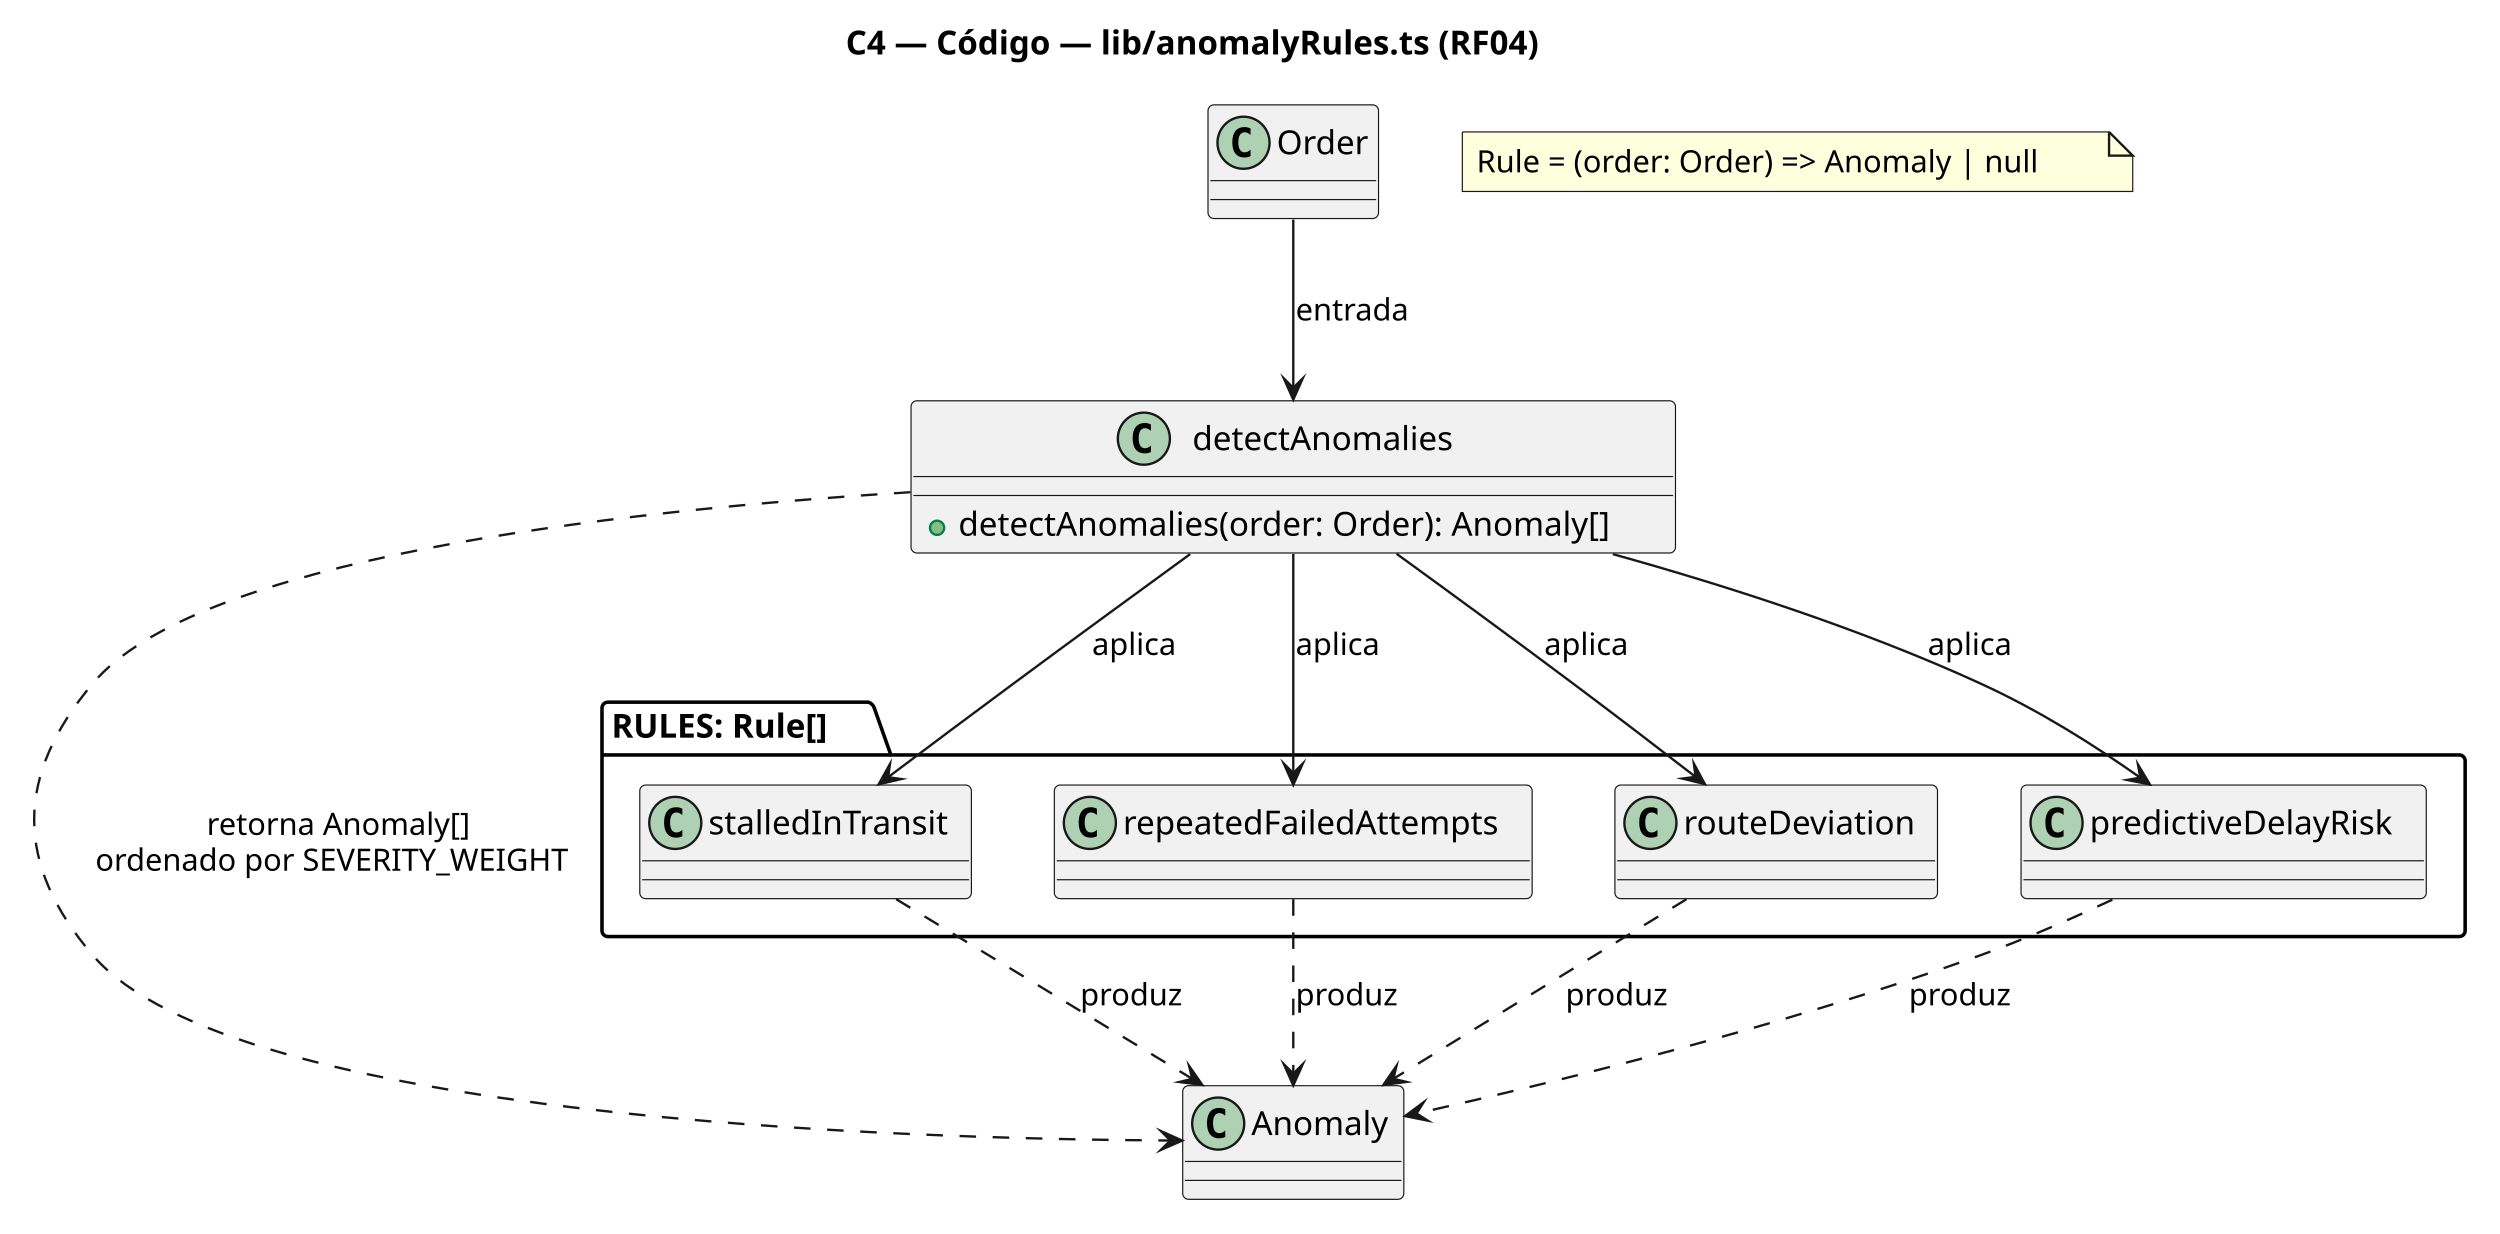
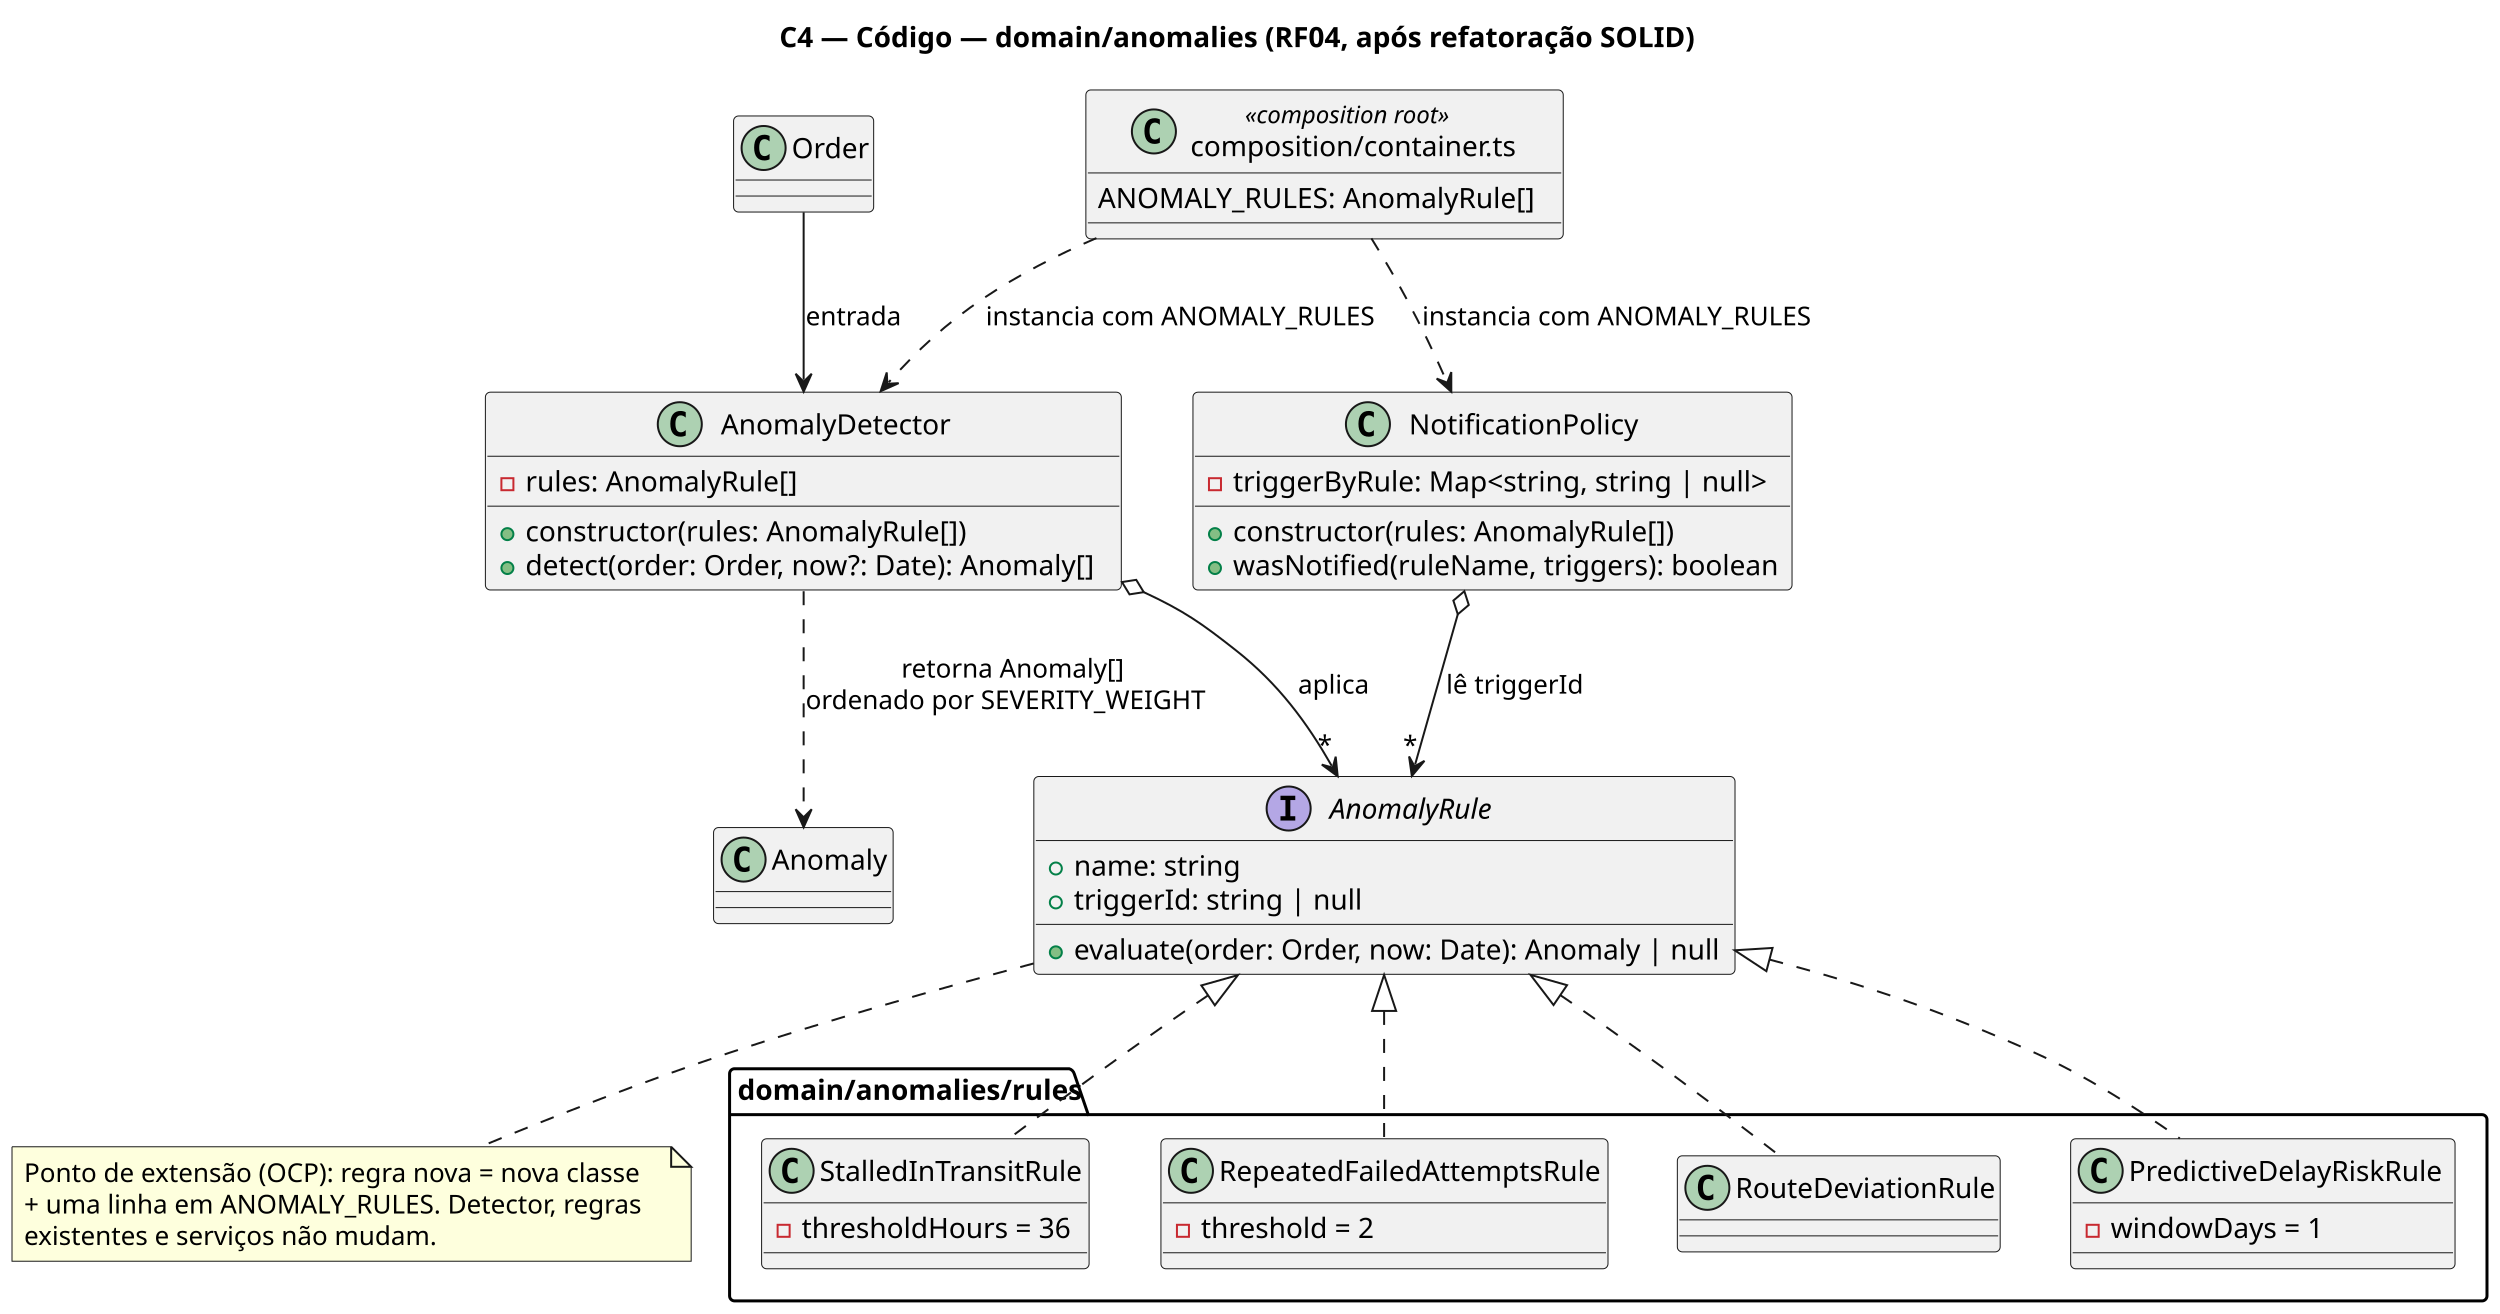
- <svg xmlns="http://www.w3.org/2000/svg" version="1.1" data-diagram-type="CLASS" style="width:1056px;height:521px;background:#FFFFFF;" width="1056px" height="521px" viewBox="0 0 1056 521" zoomAndPan="magnify" preserveAspectRatio="none" contentStyleType="text/css">
+ <svg xmlns="http://www.w3.org/2000/svg" contentStyleType="text/css" data-diagram-type="CLASS" height="656px" preserveAspectRatio="none" style="width:1249px;height:656px;background:#FFFFFF;" version="1.1" viewBox="0 0 1249 656" width="1249px" zoomAndPan="magnify">
  <defs />
-   <g font-family="sans-serif" lengthAdjust="spacing">
+   <g>
    <g class="title" data-source-line="1">
-       <text x="357.238" y="22.995" fill="#000" font-size="14" textLength="334.804" font-weight="700">C4 — Código — lib/anomalyRules.ts (RF04)</text>
+       <text fill="#000000" font-family="sans-serif" font-size="14" font-weight="bold" lengthAdjust="spacing" textLength="456.777" x="389.361" y="23.562">C4 — Código — domain/anomalies (RF04, após refatoração SOLID)</text>
    </g>
-     <g class="cluster" data-qualified-name="RULES. Rule.." id="ent0004" data-source-line="8">
-       <path d="M256.78,296.597 L366.806,296.597 A3.75,3.75 0 0 1 369.306,299.097 L376.306,318.894 L1038.78,318.894 A2.5,2.5 0 0 1 1041.28,321.394 L1041.28,393.097 A2.5,2.5 0 0 1 1038.78,395.597 L256.78,395.597 A2.5,2.5 0 0 1 254.28,393.097 L254.28,299.097 A2.5,2.5 0 0 1 256.78,296.597" style="stroke:#000;stroke-width:1.5;" fill="none" />
-       <line x1="254.28" y1="318.894" x2="376.306" y2="318.894" style="stroke:#000;stroke-width:1.5;" />
-       <text x="258.28" y="311.592" fill="#000" font-size="14" textLength="109.026" font-weight="700">RULES: Rule[]</text>
+     <g class="cluster" data-entity="domain.anomalies.rules" data-source-line="12" data-uid="ent0005" id="cluster_domain.anomalies.rules">
+       <path d="M367,533.939 L534.188,533.939 A3.75,3.75 0 0 1 536.688,536.439 L543.688,556.879 L1240,556.879 A2.5,2.5 0 0 1 1242.5,559.379 L1242.5,647.439 A2.5,2.5 0 0 1 1240,649.939 L367,649.939 A2.5,2.5 0 0 1 364.5,647.439 L364.5,536.439 A2.5,2.5 0 0 1 367,533.939" fill="none" style="stroke:#000000;stroke-width:1.5;" />
+       <line style="stroke:#000000;stroke-width:1.5;" x1="364.5" x2="543.688" y1="556.879" y2="556.879" />
+       <text fill="#000000" font-family="sans-serif" font-size="14" font-weight="bold" lengthAdjust="spacing" textLength="166.189" x="368.5" y="549.502">domain/anomalies/rules</text>
    </g>
-     <g class="entity" data-qualified-name="RULES. Rule...stalledInTransit" id="ent0005" data-source-line="9">
-       <rect x="270.24" y="331.597" width="140.076" height="48" fill="#F1F1F1" style="stroke:#181818;stroke-width:0.5;" rx="2.5" ry="2.5" />
-       <ellipse cx="285.24" cy="347.597" rx="11" ry="11" fill="#ADD1B2" style="stroke:#181818;stroke-width:1;" />
-       <path d="M288.209,353.238 Q287.631,353.534 286.99,353.675 Q286.349,353.831 285.646,353.831 Q283.146,353.831 281.818,352.191 Q280.506,350.534 280.506,347.409 Q280.506,344.284 281.818,342.628 Q283.146,340.972 285.646,340.972 Q286.349,340.972 286.99,341.128 Q287.646,341.284 288.209,341.581 L288.209,344.3 Q287.584,343.722 286.99,343.456 Q286.396,343.175 285.771,343.175 Q284.428,343.175 283.74,344.253 Q283.053,345.316 283.053,347.409 Q283.053,349.503 283.74,350.581 Q284.428,351.644 285.771,351.644 Q286.396,351.644 286.99,351.378 Q287.584,351.097 288.209,350.519 L288.209,353.238 Z " fill="#000" />
-       <text x="299.24" y="352.444" fill="#000" font-size="14" textLength="108.076">stalledInTransit</text>
-       <line x1="271.24" y1="363.597" x2="409.316" y2="363.597" style="stroke:#181818;stroke-width:0.5;" />
-       <line x1="271.24" y1="371.597" x2="409.316" y2="371.597" style="stroke:#181818;stroke-width:0.5;" />
+     <g class="entity" data-entity="StalledInTransitRule" data-source-line="13" data-uid="ent0006" id="entity_StalledInTransitRule">
+       <rect fill="#F1F1F1" height="64.939" rx="2.5" ry="2.5" style="stroke:#181818;stroke-width:0.5;" width="163.612" x="380.5" y="568.939" />
+       <ellipse cx="395.5" cy="584.939" fill="#ADD1B2" rx="11" ry="11" style="stroke:#181818;stroke-width:1;" />
+       <path d="M398.469,590.58 Q397.891,590.877 397.25,591.018 Q396.609,591.174 395.906,591.174 Q393.406,591.174 392.078,589.533 Q390.766,587.877 390.766,584.752 Q390.766,581.627 392.078,579.971 Q393.406,578.314 395.906,578.314 Q396.609,578.314 397.25,578.471 Q397.906,578.627 398.469,578.924 L398.469,581.643 Q397.844,581.064 397.25,580.799 Q396.656,580.518 396.031,580.518 Q394.688,580.518 394,581.596 Q393.312,582.658 393.312,584.752 Q393.312,586.846 394,587.924 Q394.688,588.986 396.031,588.986 Q396.656,588.986 397.25,588.721 Q397.844,588.439 398.469,587.861 L398.469,590.58 Z " fill="#000000" />
+       <text fill="#000000" font-family="sans-serif" font-size="14" lengthAdjust="spacing" textLength="131.612" x="409.5" y="590.032">StalledInTransitRule</text>
+       <line style="stroke:#181818;stroke-width:0.5;" x1="381.5" x2="543.112" y1="600.939" y2="600.939" />
+       <rect fill="none" height="6" style="stroke:#C82930;stroke-width:1;" width="6" x="388.5" y="611.909" />
+       <text fill="#000000" font-family="sans-serif" font-size="14" lengthAdjust="spacing" textLength="136.52" x="400.5" y="618.502">thresholdHours = 36</text>
+       <line style="stroke:#181818;stroke-width:0.5;" x1="381.5" x2="543.112" y1="625.879" y2="625.879" />
    </g>
-     <g class="entity" data-qualified-name="RULES. Rule...repeatedFailedAttempts" id="ent0006" data-source-line="10">
-       <rect x="445.36" y="331.597" width="201.825" height="48" fill="#F1F1F1" style="stroke:#181818;stroke-width:0.5;" rx="2.5" ry="2.5" />
-       <ellipse cx="460.36" cy="347.597" rx="11" ry="11" fill="#ADD1B2" style="stroke:#181818;stroke-width:1;" />
-       <path d="M463.329,353.238 Q462.751,353.534 462.11,353.675 Q461.469,353.831 460.766,353.831 Q458.266,353.831 456.938,352.191 Q455.626,350.534 455.626,347.409 Q455.626,344.284 456.938,342.628 Q458.266,340.972 460.766,340.972 Q461.469,340.972 462.11,341.128 Q462.766,341.284 463.329,341.581 L463.329,344.3 Q462.704,343.722 462.11,343.456 Q461.516,343.175 460.891,343.175 Q459.548,343.175 458.86,344.253 Q458.173,345.316 458.173,347.409 Q458.173,349.503 458.86,350.581 Q459.548,351.644 460.891,351.644 Q461.516,351.644 462.11,351.378 Q462.704,351.097 463.329,350.519 L463.329,353.238 Z " fill="#000" />
-       <text x="474.36" y="352.444" fill="#000" font-size="14" textLength="169.825">repeatedFailedAttempts</text>
-       <line x1="446.36" y1="363.597" x2="646.185" y2="363.597" style="stroke:#181818;stroke-width:0.5;" />
-       <line x1="446.36" y1="371.597" x2="646.185" y2="371.597" style="stroke:#181818;stroke-width:0.5;" />
+     <g class="entity" data-entity="RepeatedFailedAttemptsRule" data-source-line="16" data-uid="ent0007" id="entity_RepeatedFailedAttemptsRule">
+       <rect fill="#F1F1F1" height="64.939" rx="2.5" ry="2.5" style="stroke:#181818;stroke-width:0.5;" width="223.352" x="580" y="568.939" />
+       <ellipse cx="595" cy="584.939" fill="#ADD1B2" rx="11" ry="11" style="stroke:#181818;stroke-width:1;" />
+       <path d="M597.969,590.58 Q597.391,590.877 596.75,591.018 Q596.109,591.174 595.406,591.174 Q592.906,591.174 591.578,589.533 Q590.266,587.877 590.266,584.752 Q590.266,581.627 591.578,579.971 Q592.906,578.314 595.406,578.314 Q596.109,578.314 596.75,578.471 Q597.406,578.627 597.969,578.924 L597.969,581.643 Q597.344,581.064 596.75,580.799 Q596.156,580.518 595.531,580.518 Q594.188,580.518 593.5,581.596 Q592.812,582.658 592.812,584.752 Q592.812,586.846 593.5,587.924 Q594.188,588.986 595.531,588.986 Q596.156,588.986 596.75,588.721 Q597.344,588.439 597.969,587.861 L597.969,590.58 Z " fill="#000000" />
+       <text fill="#000000" font-family="sans-serif" font-size="14" lengthAdjust="spacing" textLength="191.352" x="609" y="590.032">RepeatedFailedAttemptsRule</text>
+       <line style="stroke:#181818;stroke-width:0.5;" x1="581" x2="802.352" y1="600.939" y2="600.939" />
+       <rect fill="none" height="6" style="stroke:#C82930;stroke-width:1;" width="6" x="588" y="611.909" />
+       <text fill="#000000" font-family="sans-serif" font-size="14" lengthAdjust="spacing" textLength="87.992" x="600" y="618.502">threshold = 2</text>
+       <line style="stroke:#181818;stroke-width:0.5;" x1="581" x2="802.352" y1="625.879" y2="625.879" />
    </g>
-     <g class="entity" data-qualified-name="RULES. Rule...routeDeviation" id="ent0007" data-source-line="11">
-       <rect x="682.14" y="331.597" width="136.262" height="48" fill="#F1F1F1" style="stroke:#181818;stroke-width:0.5;" rx="2.5" ry="2.5" />
-       <ellipse cx="697.14" cy="347.597" rx="11" ry="11" fill="#ADD1B2" style="stroke:#181818;stroke-width:1;" />
-       <path d="M700.109,353.238 Q699.531,353.534 698.89,353.675 Q698.249,353.831 697.546,353.831 Q695.046,353.831 693.718,352.191 Q692.406,350.534 692.406,347.409 Q692.406,344.284 693.718,342.628 Q695.046,340.972 697.546,340.972 Q698.249,340.972 698.89,341.128 Q699.546,341.284 700.109,341.581 L700.109,344.3 Q699.484,343.722 698.89,343.456 Q698.296,343.175 697.671,343.175 Q696.328,343.175 695.64,344.253 Q694.953,345.316 694.953,347.409 Q694.953,349.503 695.64,350.581 Q696.328,351.644 697.671,351.644 Q698.296,351.644 698.89,351.378 Q699.484,351.097 700.109,350.519 L700.109,353.238 Z " fill="#000" />
-       <text x="711.14" y="352.444" fill="#000" font-size="14" textLength="104.262">routeDeviation</text>
-       <line x1="683.14" y1="363.597" x2="817.402" y2="363.597" style="stroke:#181818;stroke-width:0.5;" />
-       <line x1="683.14" y1="371.597" x2="817.402" y2="371.597" style="stroke:#181818;stroke-width:0.5;" />
+     <g class="entity" data-entity="RouteDeviationRule" data-source-line="19" data-uid="ent0008" id="entity_RouteDeviationRule">
+       <rect fill="#F1F1F1" height="48" rx="2.5" ry="2.5" style="stroke:#181818;stroke-width:0.5;" width="161.288" x="838" y="577.439" />
+       <ellipse cx="853" cy="593.439" fill="#ADD1B2" rx="11" ry="11" style="stroke:#181818;stroke-width:1;" />
+       <path d="M855.969,599.08 Q855.391,599.377 854.75,599.518 Q854.109,599.674 853.406,599.674 Q850.906,599.674 849.578,598.033 Q848.266,596.377 848.266,593.252 Q848.266,590.127 849.578,588.471 Q850.906,586.814 853.406,586.814 Q854.109,586.814 854.75,586.971 Q855.406,587.127 855.969,587.424 L855.969,590.143 Q855.344,589.564 854.75,589.299 Q854.156,589.018 853.531,589.018 Q852.188,589.018 851.5,590.096 Q850.812,591.158 850.812,593.252 Q850.812,595.346 851.5,596.424 Q852.188,597.486 853.531,597.486 Q854.156,597.486 854.75,597.221 Q855.344,596.939 855.969,596.361 L855.969,599.08 Z " fill="#000000" />
+       <text fill="#000000" font-family="sans-serif" font-size="14" lengthAdjust="spacing" textLength="129.288" x="867" y="598.532">RouteDeviationRule</text>
+       <line style="stroke:#181818;stroke-width:0.5;" x1="839" x2="998.288" y1="609.439" y2="609.439" />
+       <line style="stroke:#181818;stroke-width:0.5;" x1="839" x2="998.288" y1="617.439" y2="617.439" />
    </g>
-     <g class="entity" data-qualified-name="RULES. Rule...predictiveDelayRisk" id="ent0008" data-source-line="12">
-       <rect x="853.69" y="331.597" width="171.173" height="48" fill="#F1F1F1" style="stroke:#181818;stroke-width:0.5;" rx="2.5" ry="2.5" />
-       <ellipse cx="868.69" cy="347.597" rx="11" ry="11" fill="#ADD1B2" style="stroke:#181818;stroke-width:1;" />
-       <path d="M871.659,353.238 Q871.081,353.534 870.44,353.675 Q869.799,353.831 869.096,353.831 Q866.596,353.831 865.268,352.191 Q863.956,350.534 863.956,347.409 Q863.956,344.284 865.268,342.628 Q866.596,340.972 869.096,340.972 Q869.799,340.972 870.44,341.128 Q871.096,341.284 871.659,341.581 L871.659,344.3 Q871.034,343.722 870.44,343.456 Q869.846,343.175 869.221,343.175 Q867.877,343.175 867.19,344.253 Q866.502,345.316 866.502,347.409 Q866.502,349.503 867.19,350.581 Q867.877,351.644 869.221,351.644 Q869.846,351.644 870.44,351.378 Q871.034,351.097 871.659,350.519 L871.659,353.238 Z " fill="#000" />
-       <text x="882.69" y="352.444" fill="#000" font-size="14" textLength="139.173">predictiveDelayRisk</text>
-       <line x1="854.69" y1="363.597" x2="1023.863" y2="363.597" style="stroke:#181818;stroke-width:0.5;" />
-       <line x1="854.69" y1="371.597" x2="1023.863" y2="371.597" style="stroke:#181818;stroke-width:0.5;" />
+     <g class="entity" data-entity="PredictiveDelayRiskRule" data-source-line="20" data-uid="ent0009" id="entity_PredictiveDelayRiskRule">
+       <rect fill="#F1F1F1" height="64.939" rx="2.5" ry="2.5" style="stroke:#181818;stroke-width:0.5;" width="192.036" x="1034.5" y="568.939" />
+       <ellipse cx="1049.5" cy="584.939" fill="#ADD1B2" rx="11" ry="11" style="stroke:#181818;stroke-width:1;" />
+       <path d="M1052.469,590.58 Q1051.891,590.877 1051.25,591.018 Q1050.609,591.174 1049.906,591.174 Q1047.406,591.174 1046.078,589.533 Q1044.766,587.877 1044.766,584.752 Q1044.766,581.627 1046.078,579.971 Q1047.406,578.314 1049.906,578.314 Q1050.609,578.314 1051.25,578.471 Q1051.906,578.627 1052.469,578.924 L1052.469,581.643 Q1051.844,581.064 1051.25,580.799 Q1050.656,580.518 1050.031,580.518 Q1048.688,580.518 1048,581.596 Q1047.312,582.658 1047.312,584.752 Q1047.312,586.846 1048,587.924 Q1048.688,588.986 1050.031,588.986 Q1050.656,588.986 1051.25,588.721 Q1051.844,588.439 1052.469,587.861 L1052.469,590.58 Z " fill="#000000" />
+       <text fill="#000000" font-family="sans-serif" font-size="14" lengthAdjust="spacing" textLength="160.036" x="1063.5" y="590.032">PredictiveDelayRiskRule</text>
+       <line style="stroke:#181818;stroke-width:0.5;" x1="1035.5" x2="1225.536" y1="600.939" y2="600.939" />
+       <rect fill="none" height="6" style="stroke:#C82930;stroke-width:1;" width="6" x="1042.5" y="611.909" />
+       <text fill="#000000" font-family="sans-serif" font-size="14" lengthAdjust="spacing" textLength="107.598" x="1054.5" y="618.502">windowDays = 1</text>
+       <line style="stroke:#181818;stroke-width:0.5;" x1="1035.5" x2="1225.536" y1="625.879" y2="625.879" />
    </g>
-     <g class="entity" data-qualified-name="Order" id="ent0001" data-source-line="3">
-       <rect x="510.26" y="44.297" width="72.031" height="48" fill="#F1F1F1" style="stroke:#181818;stroke-width:0.5;" rx="2.5" ry="2.5" />
-       <ellipse cx="525.26" cy="60.297" rx="11" ry="11" fill="#ADD1B2" style="stroke:#181818;stroke-width:1;" />
-       <path d="M528.229,65.938 Q527.651,66.234 527.01,66.375 Q526.369,66.531 525.666,66.531 Q523.166,66.531 521.838,64.891 Q520.526,63.234 520.526,60.109 Q520.526,56.984 521.838,55.328 Q523.166,53.672 525.666,53.672 Q526.369,53.672 527.01,53.828 Q527.666,53.984 528.229,54.281 L528.229,57 Q527.604,56.422 527.01,56.156 Q526.416,55.875 525.791,55.875 Q524.448,55.875 523.76,56.953 Q523.073,58.016 523.073,60.109 Q523.073,62.203 523.76,63.281 Q524.448,64.344 525.791,64.344 Q526.416,64.344 527.01,64.078 Q527.604,63.797 528.229,63.219 L528.229,65.938 Z " fill="#000" />
-       <text x="539.26" y="65.144" fill="#000" font-size="14" textLength="40.031">Order</text>
-       <line x1="511.26" y1="76.297" x2="581.291" y2="76.297" style="stroke:#181818;stroke-width:0.5;" />
-       <line x1="511.26" y1="84.297" x2="581.291" y2="84.297" style="stroke:#181818;stroke-width:0.5;" />
+     <g class="entity" data-entity="Order" data-source-line="3" data-uid="ent0002" id="entity_Order">
+       <rect fill="#F1F1F1" height="48" rx="2.5" ry="2.5" style="stroke:#181818;stroke-width:0.5;" width="69.981" x="366.5" y="57.94" />
+       <ellipse cx="381.5" cy="73.939" fill="#ADD1B2" rx="11" ry="11" style="stroke:#181818;stroke-width:1;" />
+       <path d="M384.469,79.58 Q383.891,79.877 383.25,80.018 Q382.609,80.174 381.906,80.174 Q379.406,80.174 378.078,78.533 Q376.766,76.877 376.766,73.752 Q376.766,70.627 378.078,68.971 Q379.406,67.314 381.906,67.314 Q382.609,67.314 383.25,67.471 Q383.906,67.627 384.469,67.924 L384.469,70.643 Q383.844,70.064 383.25,69.799 Q382.656,69.518 382.031,69.518 Q380.688,69.518 380,70.596 Q379.312,71.658 379.312,73.752 Q379.312,75.846 380,76.924 Q380.688,77.986 382.031,77.986 Q382.656,77.986 383.25,77.721 Q383.844,77.439 384.469,76.861 L384.469,79.58 Z " fill="#000000" />
+       <text fill="#000000" font-family="sans-serif" font-size="14" lengthAdjust="spacing" textLength="37.98" x="395.5" y="79.032">Order</text>
+       <line style="stroke:#181818;stroke-width:0.5;" x1="367.5" x2="435.481" y1="89.939" y2="89.939" />
+       <line style="stroke:#181818;stroke-width:0.5;" x1="367.5" x2="435.481" y1="97.939" y2="97.939" />
    </g>
-     <g class="entity" data-qualified-name="Anomaly" id="ent0002" data-source-line="4">
-       <rect x="499.57" y="458.597" width="93.407" height="48" fill="#F1F1F1" style="stroke:#181818;stroke-width:0.5;" rx="2.5" ry="2.5" />
-       <ellipse cx="514.57" cy="474.597" rx="11" ry="11" fill="#ADD1B2" style="stroke:#181818;stroke-width:1;" />
-       <path d="M517.539,480.238 Q516.961,480.534 516.32,480.675 Q515.679,480.831 514.976,480.831 Q512.476,480.831 511.148,479.191 Q509.836,477.534 509.836,474.409 Q509.836,471.284 511.148,469.628 Q512.476,467.972 514.976,467.972 Q515.679,467.972 516.32,468.128 Q516.976,468.284 517.539,468.581 L517.539,471.3 Q516.914,470.722 516.32,470.456 Q515.726,470.175 515.101,470.175 Q513.757,470.175 513.07,471.253 Q512.382,472.316 512.382,474.409 Q512.382,476.503 513.07,477.581 Q513.757,478.644 515.101,478.644 Q515.726,478.644 516.32,478.378 Q516.914,478.097 517.539,477.519 L517.539,480.238 Z " fill="#000" />
-       <text x="528.57" y="479.444" fill="#000" font-size="14" textLength="61.407">Anomaly</text>
-       <line x1="500.57" y1="490.597" x2="591.977" y2="490.597" style="stroke:#181818;stroke-width:0.5;" />
-       <line x1="500.57" y1="498.597" x2="591.977" y2="498.597" style="stroke:#181818;stroke-width:0.5;" />
+     <g class="entity" data-entity="Anomaly" data-source-line="4" data-uid="ent0003" id="entity_Anomaly">
+       <rect fill="#F1F1F1" height="48" rx="2.5" ry="2.5" style="stroke:#181818;stroke-width:0.5;" width="89.709" x="356.5" y="413.44" />
+       <ellipse cx="371.5" cy="429.44" fill="#ADD1B2" rx="11" ry="11" style="stroke:#181818;stroke-width:1;" />
+       <path d="M374.469,435.08 Q373.891,435.377 373.25,435.518 Q372.609,435.674 371.906,435.674 Q369.406,435.674 368.078,434.033 Q366.766,432.377 366.766,429.252 Q366.766,426.127 368.078,424.471 Q369.406,422.815 371.906,422.815 Q372.609,422.815 373.25,422.971 Q373.906,423.127 374.469,423.424 L374.469,426.143 Q373.844,425.565 373.25,425.299 Q372.656,425.018 372.031,425.018 Q370.688,425.018 370,426.096 Q369.312,427.158 369.312,429.252 Q369.312,431.346 370,432.424 Q370.688,433.486 372.031,433.486 Q372.656,433.486 373.25,433.221 Q373.844,432.94 374.469,432.361 L374.469,435.08 Z " fill="#000000" />
+       <text fill="#000000" font-family="sans-serif" font-size="14" lengthAdjust="spacing" textLength="57.709" x="385.5" y="434.532">Anomaly</text>
+       <line style="stroke:#181818;stroke-width:0.5;" x1="357.5" x2="445.209" y1="445.44" y2="445.44" />
+       <line style="stroke:#181818;stroke-width:0.5;" x1="357.5" x2="445.209" y1="453.44" y2="453.44" />
    </g>
-     <g class="entity" data-qualified-name="RuleType" id="ent0003" data-source-line="6">
-       <path d="M617.69,55.737 L617.69,80.87 L900.867,80.87 L900.867,65.737 L890.867,55.737 L617.69,55.737" style="stroke:#181818;stroke-width:0.5;" fill="#FEFFDD" />
-       <path d="M890.867,55.737 L890.867,65.737 L900.867,65.737 L890.867,55.737" style="stroke:#181818;stroke-width:1;" fill="#FEFFDD" />
-       <text x="623.69" y="72.804" fill="#000" font-size="13" textLength="262.177">Rule = (order: Order) =&gt; Anomaly | null</text>
+     <g class="entity" data-entity="AnomalyRule" data-source-line="6" data-uid="ent0004" id="entity_AnomalyRule">
+       <rect fill="#F1F1F1" height="98.818" rx="2.5" ry="2.5" style="stroke:#181818;stroke-width:0.5;" width="350.31" x="516.5" y="387.94" />
+       <ellipse cx="643.806" cy="403.94" fill="#B4A7E5" rx="11" ry="11" style="stroke:#181818;stroke-width:1;" />
+       <path d="M639.727,399.705 L639.727,397.549 L647.118,397.549 L647.118,399.705 L644.649,399.705 L644.649,407.783 L647.118,407.783 L647.118,409.94 L639.727,409.94 L639.727,407.783 L642.196,407.783 L642.196,399.705 L639.727,399.705 Z " fill="#000000" />
+       <text fill="#000000" font-family="sans-serif" font-size="14" font-style="italic" lengthAdjust="spacing" textLength="87.199" x="664.306" y="409.032">AnomalyRule</text>
+       <line style="stroke:#181818;stroke-width:0.5;" x1="517.5" x2="865.811" y1="419.94" y2="419.94" />
+       <ellipse cx="527.5" cy="433.909" fill="none" rx="3" ry="3" style="stroke:#038048;stroke-width:1;" />
+       <text fill="#000000" font-family="sans-serif" font-size="14" lengthAdjust="spacing" textLength="82.018" x="536.5" y="437.502">name: string</text>
+       <ellipse cx="527.5" cy="450.849" fill="none" rx="3" ry="3" style="stroke:#038048;stroke-width:1;" />
+       <text fill="#000000" font-family="sans-serif" font-size="14" lengthAdjust="spacing" textLength="137.498" x="536.5" y="454.441">triggerId: string | null</text>
+       <line style="stroke:#181818;stroke-width:0.5;" x1="517.5" x2="865.811" y1="461.818" y2="461.818" />
+       <ellipse cx="527.5" cy="475.788" fill="#84BE84" rx="3" ry="3" style="stroke:#038048;stroke-width:1;" />
+       <text fill="#000000" font-family="sans-serif" font-size="14" lengthAdjust="spacing" textLength="324.31" x="536.5" y="479.381">evaluate(order: Order, now: Date): Anomaly | null</text>
    </g>
-     <g class="entity" data-qualified-name="detectAnomalies" id="ent0009" data-source-line="15">
-       <rect x="384.82" y="169.297" width="322.905" height="64.297" fill="#F1F1F1" style="stroke:#181818;stroke-width:0.5;" rx="2.5" ry="2.5" />
-       <ellipse cx="483.169" cy="185.297" rx="11" ry="11" fill="#ADD1B2" style="stroke:#181818;stroke-width:1;" />
-       <path d="M486.137,190.938 Q485.559,191.234 484.919,191.375 Q484.278,191.531 483.575,191.531 Q481.075,191.531 479.747,189.891 Q478.434,188.234 478.434,185.109 Q478.434,181.984 479.747,180.328 Q481.075,178.672 483.575,178.672 Q484.278,178.672 484.919,178.828 Q485.575,178.984 486.137,179.281 L486.137,182 Q485.512,181.422 484.919,181.156 Q484.325,180.875 483.7,180.875 Q482.356,180.875 481.669,181.953 Q480.981,183.016 480.981,185.109 Q480.981,187.203 481.669,188.281 Q482.356,189.344 483.7,189.344 Q484.325,189.344 484.919,189.078 Q485.512,188.797 486.137,188.219 L486.137,190.938 Z " fill="#000" />
-       <text x="503.669" y="190.144" fill="#000" font-size="14" textLength="117.708">detectAnomalies</text>
-       <line x1="385.82" y1="201.297" x2="706.725" y2="201.297" style="stroke:#181818;stroke-width:0.5;" />
-       <line x1="385.82" y1="209.297" x2="706.725" y2="209.297" style="stroke:#181818;stroke-width:0.5;" />
-       <g data-visibility-modifier="PUBLIC_METHOD">
-         <ellipse cx="395.82" cy="222.945" rx="3" ry="3" fill="#84BE84" style="stroke:#038048;stroke-width:1;" />
-       </g>
-       <text x="404.82" y="226.292" fill="#000" font-size="14" textLength="296.905">detectAnomalies(order: Order): Anomaly[]</text>
+     <g class="entity" data-entity="AnomalyDetector" data-source-line="25" data-uid="ent0010" id="entity_AnomalyDetector">
+       <rect fill="#F1F1F1" height="98.818" rx="2.5" ry="2.5" style="stroke:#181818;stroke-width:0.5;" width="317.71" x="242.5" y="195.94" />
+       <ellipse cx="339.625" cy="211.94" fill="#ADD1B2" rx="11" ry="11" style="stroke:#181818;stroke-width:1;" />
+       <path d="M342.594,217.58 Q342.016,217.877 341.375,218.018 Q340.734,218.174 340.031,218.174 Q337.531,218.174 336.203,216.533 Q334.891,214.877 334.891,211.752 Q334.891,208.627 336.203,206.971 Q337.531,205.315 340.031,205.315 Q340.734,205.315 341.375,205.471 Q342.031,205.627 342.594,205.924 L342.594,208.643 Q341.969,208.065 341.375,207.799 Q340.781,207.518 340.156,207.518 Q338.812,207.518 338.125,208.596 Q337.438,209.658 337.438,211.752 Q337.438,213.846 338.125,214.924 Q338.812,215.986 340.156,215.986 Q340.781,215.986 341.375,215.721 Q341.969,215.44 342.594,214.861 L342.594,217.58 Z " fill="#000000" />
+       <text fill="#000000" font-family="sans-serif" font-size="14" lengthAdjust="spacing" textLength="114.96" x="360.125" y="217.032">AnomalyDetector</text>
+       <line style="stroke:#181818;stroke-width:0.5;" x1="243.5" x2="559.21" y1="227.94" y2="227.94" />
+       <rect fill="none" height="6" style="stroke:#C82930;stroke-width:1;" width="6" x="250.5" y="238.909" />
+       <text fill="#000000" font-family="sans-serif" font-size="14" lengthAdjust="spacing" textLength="137.225" x="262.5" y="245.502">rules: AnomalyRule[]</text>
+       <line style="stroke:#181818;stroke-width:0.5;" x1="243.5" x2="559.21" y1="252.879" y2="252.879" />
+       <ellipse cx="253.5" cy="266.849" fill="#84BE84" rx="3" ry="3" style="stroke:#038048;stroke-width:1;" />
+       <text fill="#000000" font-family="sans-serif" font-size="14" lengthAdjust="spacing" textLength="223.863" x="262.5" y="270.441">constructor(rules: AnomalyRule[])</text>
+       <ellipse cx="253.5" cy="283.788" fill="#84BE84" rx="3" ry="3" style="stroke:#038048;stroke-width:1;" />
+       <text fill="#000000" font-family="sans-serif" font-size="14" lengthAdjust="spacing" textLength="291.71" x="262.5" y="287.381">detect(order: Order, now?: Date): Anomaly[]</text>
    </g>
-     <g class="link" data-entity-1="ent0001" data-entity-2="ent0009" id="lnk10" data-source-line="19" data-link-type="dependency">
-       <path d="M546.28,92.747 C546.28,113.967 546.28,140.387 546.28,163.827" style="stroke:#181818;stroke-width:1;" fill="none" id="Order-to-detectAnomalies" codeLine="19" />
-       <polygon points="546.28,168.827,550.28,159.827,546.28,163.827,542.28,159.827,546.28,168.827" fill="#181818" style="stroke:#181818;stroke-width:1;stroke-linejoin:miter;stroke-miterlimit:10;" />
-       <text x="547.28" y="135.364" fill="#000" font-size="13" textLength="50.864">entrada</text>
+     <g class="entity" data-entity="NotificationPolicy" data-source-line="31" data-uid="ent0011" id="entity_NotificationPolicy">
+       <rect fill="#F1F1F1" height="98.818" rx="2.5" ry="2.5" style="stroke:#181818;stroke-width:0.5;" width="299.301" x="596" y="195.94" />
+       <ellipse cx="683.418" cy="211.94" fill="#ADD1B2" rx="11" ry="11" style="stroke:#181818;stroke-width:1;" />
+       <path d="M686.387,217.58 Q685.809,217.877 685.168,218.018 Q684.527,218.174 683.824,218.174 Q681.324,218.174 679.996,216.533 Q678.684,214.877 678.684,211.752 Q678.684,208.627 679.996,206.971 Q681.324,205.315 683.824,205.315 Q684.527,205.315 685.168,205.471 Q685.824,205.627 686.387,205.924 L686.387,208.643 Q685.762,208.065 685.168,207.799 Q684.574,207.518 683.949,207.518 Q682.606,207.518 681.918,208.596 Q681.231,209.658 681.231,211.752 Q681.231,213.846 681.918,214.924 Q682.606,215.986 683.949,215.986 Q684.574,215.986 685.168,215.721 Q685.762,215.44 686.387,214.861 L686.387,217.58 Z " fill="#000000" />
+       <text fill="#000000" font-family="sans-serif" font-size="14" lengthAdjust="spacing" textLength="115.965" x="703.918" y="217.032">NotificationPolicy</text>
+       <line style="stroke:#181818;stroke-width:0.5;" x1="597" x2="894.301" y1="227.94" y2="227.94" />
+       <rect fill="none" height="6" style="stroke:#C82930;stroke-width:1;" width="6" x="604" y="238.909" />
+       <text fill="#000000" font-family="sans-serif" font-size="14" lengthAdjust="spacing" textLength="264.1" x="616" y="245.502">triggerByRule: Map&lt;string, string | null&gt;</text>
+       <line style="stroke:#181818;stroke-width:0.5;" x1="597" x2="894.301" y1="252.879" y2="252.879" />
+       <ellipse cx="607" cy="266.849" fill="#84BE84" rx="3" ry="3" style="stroke:#038048;stroke-width:1;" />
+       <text fill="#000000" font-family="sans-serif" font-size="14" lengthAdjust="spacing" textLength="223.863" x="616" y="270.441">constructor(rules: AnomalyRule[])</text>
+       <ellipse cx="607" cy="283.788" fill="#84BE84" rx="3" ry="3" style="stroke:#038048;stroke-width:1;" />
+       <text fill="#000000" font-family="sans-serif" font-size="14" lengthAdjust="spacing" textLength="273.301" x="616" y="287.381">wasNotified(ruleName, triggers): boolean</text>
    </g>
-     <g class="link" data-entity-1="ent0009" data-entity-2="ent0005" id="lnk11" data-source-line="20" data-link-type="dependency">
-       <path d="M502.75,234.027 C480.43,250.267 452.84,270.417 428.28,288.597 C409.24,302.687 391.995,315.6 375.145,328.28" style="stroke:#181818;stroke-width:1;" fill="none" id="detectAnomalies-to-stalledInTransit" codeLine="20" />
-       <polygon points="371.15,331.287,380.746,329.071,375.145,328.28,375.936,322.679,371.15,331.287" fill="#181818" style="stroke:#181818;stroke-width:1;stroke-linejoin:miter;stroke-miterlimit:10;" />
-       <text x="461.28" y="276.664" fill="#000" font-size="13" textLength="38.556">aplica</text>
+     <g class="entity" data-entity="Root" data-source-line="37" data-uid="ent0012" id="entity_Root">
+       <rect fill="#F1F1F1" height="74.398" rx="2.5" ry="2.5" style="stroke:#181818;stroke-width:0.5;" width="238.495" x="542.5" y="44.94" />
+       <ellipse cx="576.493" cy="65.669" fill="#ADD1B2" rx="11" ry="11" style="stroke:#181818;stroke-width:1;" />
+       <path d="M579.462,71.31 Q578.884,71.606 578.243,71.747 Q577.602,71.903 576.899,71.903 Q574.399,71.903 573.071,70.263 Q571.759,68.606 571.759,65.481 Q571.759,62.356 573.071,60.7 Q574.399,59.044 576.899,59.044 Q577.602,59.044 578.243,59.2 Q578.899,59.356 579.462,59.653 L579.462,62.372 Q578.837,61.794 578.243,61.528 Q577.649,61.247 577.024,61.247 Q575.681,61.247 574.993,62.325 Q574.306,63.388 574.306,65.481 Q574.306,67.575 574.993,68.653 Q575.681,69.716 577.024,69.716 Q577.649,69.716 578.243,69.45 Q578.837,69.169 579.462,68.591 L579.462,71.31 Z " fill="#000000" />
+       <text fill="#000000" font-family="sans-serif" font-size="12" font-style="italic" lengthAdjust="spacing" textLength="109.74" x="621.988" y="61.565">«composition root»</text>
+       <text fill="#000000" font-family="sans-serif" font-size="14" lengthAdjust="spacing" textLength="164.288" x="594.714" y="78.022">composition/container.ts</text>
+       <line style="stroke:#181818;stroke-width:0.5;" x1="543.5" x2="779.995" y1="86.398" y2="86.398" />
+       <text fill="#000000" font-family="sans-serif" font-size="14" lengthAdjust="spacing" textLength="226.495" x="548.5" y="103.961">ANOMALY_RULES: AnomalyRule[]</text>
+       <line style="stroke:#181818;stroke-width:0.5;" x1="543.5" x2="779.995" y1="111.338" y2="111.338" />
    </g>
-     <g class="link" data-entity-1="ent0009" data-entity-2="ent0006" id="lnk12" data-source-line="21" data-link-type="dependency">
-       <path d="M546.28,233.977 C546.28,263.047 546.28,300.517 546.28,326.537" style="stroke:#181818;stroke-width:1;" fill="none" id="detectAnomalies-to-repeatedFailedAttempts" codeLine="21" />
-       <polygon points="546.28,331.537,550.28,322.537,546.28,326.537,542.28,322.537,546.28,331.537" fill="#181818" style="stroke:#181818;stroke-width:1;stroke-linejoin:miter;stroke-miterlimit:10;" />
-       <text x="547.28" y="276.664" fill="#000" font-size="13" textLength="38.556">aplica</text>
+     <g class="entity" data-entity="GMN23" data-source-line="54" data-uid="ent0024" id="entity_GMN23">
+       <path d="M6,572.939 L6,630.128 L345.31,630.128 L345.31,582.939 L335.31,572.939 L6,572.939" fill="#FEFFDD" style="stroke:#181818;stroke-width:0.5;" />
+       <path d="M335.31,572.939 L335.31,582.939 L345.31,582.939 L335.31,572.939" fill="#FEFFDD" style="stroke:#181818;stroke-width:1;" />
+       <text fill="#000000" font-family="sans-serif" font-size="13" lengthAdjust="spacing" textLength="318.31" x="12" y="590.533">Ponto de extensão (OCP): regra nova = nova classe</text>
+       <text fill="#000000" font-family="sans-serif" font-size="13" lengthAdjust="spacing" textLength="318.062" x="12" y="606.263">+ uma linha em ANOMALY_RULES. Detector, regras</text>
+       <text fill="#000000" font-family="sans-serif" font-size="13" lengthAdjust="spacing" textLength="209.212" x="12" y="621.992">existentes e serviços não mudam.</text>
    </g>
-     <g class="link" data-entity-1="ent0009" data-entity-2="ent0007" id="lnk13" data-source-line="22" data-link-type="dependency">
-       <path d="M589.89,233.907 C612.23,250.117 639.81,270.277 664.28,288.597 C682.96,302.587 699.763,315.45 716.203,328.15" style="stroke:#181818;stroke-width:1;" fill="none" id="detectAnomalies-to-routeDeviation" codeLine="22" />
-       <polygon points="720.16,331.207,715.483,322.539,716.203,328.15,710.592,328.87,720.16,331.207" fill="#181818" style="stroke:#181818;stroke-width:1;stroke-linejoin:miter;stroke-miterlimit:10;" />
-       <text x="652.28" y="276.664" fill="#000" font-size="13" textLength="38.556">aplica</text>
+     <g class="link" data-entity-1="AnomalyRule" data-entity-2="StalledInTransitRule" data-source-line="41" data-uid="lnk13" id="link_AnomalyRule_StalledInTransitRule">
+       <path codeLine="41" d="M603.561,497.285 C585.191,509.765 580.47,513.159 562.5,525.939 C543.09,539.74 521.9,555.439 504.04,568.85" fill="none" id="AnomalyRule-backto-StalledInTransitRule" style="stroke:#181818;stroke-width:1;stroke-dasharray:7,7;" />
+       <polygon fill="none" points="618.45,487.17,600.189,492.322,606.933,502.248,618.45,487.17" style="stroke:#181818;stroke-width:1;" />
    </g>
-     <g class="link" data-entity-1="ent0009" data-entity-2="ent0008" id="lnk14" data-source-line="23" data-link-type="dependency">
-       <path d="M681.24,234.057 C731.08,247.917 787.33,266.187 836.28,288.597 C861.77,300.267 884.26,314.571 904.04,328.481" style="stroke:#181818;stroke-width:1;" fill="none" id="detectAnomalies-to-predictiveDelayRisk" codeLine="23" />
-       <polygon points="908.13,331.357,903.069,322.908,904.04,328.481,898.467,329.452,908.13,331.357" fill="#181818" style="stroke:#181818;stroke-width:1;stroke-linejoin:miter;stroke-miterlimit:10;" />
-       <text x="814.28" y="276.664" fill="#000" font-size="13" textLength="38.556">aplica</text>
+     <g class="link" data-entity-1="AnomalyRule" data-entity-2="RepeatedFailedAttemptsRule" data-source-line="42" data-uid="lnk14" id="link_AnomalyRule_RepeatedFailedAttemptsRule">
+       <path codeLine="42" d="M691.5,505.05 C691.5,531.51 691.5,545.51 691.5,568.75" fill="none" id="AnomalyRule-backto-RepeatedFailedAttemptsRule" style="stroke:#181818;stroke-width:1;stroke-dasharray:7,7;" />
+       <polygon fill="none" points="691.5,487.05,685.5,505.05,697.5,505.05,691.5,487.05" style="stroke:#181818;stroke-width:1;" />
    </g>
-     <g class="link" data-entity-1="ent0005" data-entity-2="ent0002" id="lnk15" data-source-line="24" data-link-type="dependency">
-       <path d="M378.54,379.817 C415.42,402.197 466.655,433.283 503.595,455.693" style="stroke:#181818;stroke-width:1;stroke-dasharray:7,7;" fill="none" id="stalledInTransit-to-Anomaly" codeLine="24" />
-       <polygon points="507.87,458.287,502.25,450.199,503.595,455.693,498.101,457.039,507.87,458.287" fill="#181818" style="stroke:#181818;stroke-width:1;stroke-linejoin:miter;stroke-miterlimit:10;" />
-       <text x="456.28" y="424.664" fill="#000" font-size="13" textLength="44.865">produz</text>
+     <g class="link" data-entity-1="AnomalyRule" data-entity-2="RouteDeviationRule" data-source-line="43" data-uid="lnk15" id="link_AnomalyRule_RouteDeviationRule">
+       <path codeLine="43" d="M779.518,497.156 C797.898,509.646 802.59,513.069 820.5,525.939 C843.76,542.649 869.52,562.279 888.79,577.189" fill="none" id="AnomalyRule-backto-RouteDeviationRule" style="stroke:#181818;stroke-width:1;stroke-dasharray:7,7;" />
+       <polygon fill="none" points="764.63,487.039,776.145,502.119,782.89,492.194,764.63,487.039" style="stroke:#181818;stroke-width:1;" />
    </g>
-     <g class="link" data-entity-1="ent0006" data-entity-2="ent0002" id="lnk16" data-source-line="25" data-link-type="dependency">
-       <path d="M546.28,379.817 C546.28,402.267 546.28,431.097 546.28,453.507" style="stroke:#181818;stroke-width:1;stroke-dasharray:7,7;" fill="none" id="repeatedFailedAttempts-to-Anomaly" codeLine="25" />
-       <polygon points="546.28,458.507,550.28,449.507,546.28,453.507,542.28,449.507,546.28,458.507" fill="#181818" style="stroke:#181818;stroke-width:1;stroke-linejoin:miter;stroke-miterlimit:10;" />
-       <text x="547.28" y="424.664" fill="#000" font-size="13" textLength="44.865">produz</text>
+     <g class="link" data-entity-1="AnomalyRule" data-entity-2="PredictiveDelayRiskRule" data-source-line="44" data-uid="lnk16" id="link_AnomalyRule_PredictiveDelayRiskRule">
+       <path codeLine="44" d="M884.027,479.388 C933.597,492.548 969.43,504.87 1016.5,525.939 C1041.96,537.34 1068.17,554.059 1089.03,568.769" fill="none" id="AnomalyRule-backto-PredictiveDelayRiskRule" style="stroke:#181818;stroke-width:1;stroke-dasharray:7,7;" />
+       <polygon fill="none" points="866.63,474.769,882.488,485.187,885.567,473.589,866.63,474.769" style="stroke:#181818;stroke-width:1;" />
    </g>
-     <g class="link" data-entity-1="ent0007" data-entity-2="ent0002" id="lnk17" data-source-line="26" data-link-type="dependency">
-       <path d="M712.38,379.817 C675.86,402.197 625.143,433.264 588.573,455.674" style="stroke:#181818;stroke-width:1;stroke-dasharray:7,7;" fill="none" id="routeDeviation-to-Anomaly" codeLine="26" />
-       <polygon points="584.31,458.287,594.074,456.995,588.573,455.674,589.894,450.174,584.31,458.287" fill="#181818" style="stroke:#181818;stroke-width:1;stroke-linejoin:miter;stroke-miterlimit:10;" />
-       <text x="661.28" y="424.664" fill="#000" font-size="13" textLength="44.865">produz</text>
+     <g class="link" data-entity-1="AnomalyDetector" data-entity-2="AnomalyRule" data-source-line="46" data-uid="lnk17" id="link_AnomalyDetector_AnomalyRule">
+       <path codeLine="46" d="M571.422,295.847 C591.692,305.267 600.41,311.49 617.5,324.94 C638.68,341.61 652.881,360.851 665.331,382.621" fill="none" id="AnomalyDetector-AnomalyRule" style="stroke:#181818;stroke-width:1;" />
+       <polygon fill="none" points="560.54,290.789,564.295,296.945,571.422,295.847,567.667,289.691,560.54,290.789" style="stroke:#181818;stroke-width:1;" />
+       <polygon fill="#181818" points="668.31,387.829,667.314,378.031,665.828,383.489,660.37,382.003,668.31,387.829" style="stroke:#181818;stroke-width:1;" />
+       <text fill="#000000" font-family="sans-serif" font-size="13" lengthAdjust="spacing" textLength="36.283" x="648.5" y="346.533">aplica</text>
+       <text fill="#000000" font-family="sans-serif" font-size="13" lengthAdjust="spacing" textLength="6.513" x="658.315" y="376.748">*</text>
    </g>
-     <g class="link" data-entity-1="ent0008" data-entity-2="ent0002" id="lnk18" data-source-line="27" data-link-type="dependency">
-       <path d="M892.27,380.027 C874.93,388.137 854.95,396.877 836.28,403.597 C752.51,433.737 656.348,457.279 598.348,470.339" style="stroke:#181818;stroke-width:1;stroke-dasharray:7,7;" fill="none" id="predictiveDelayRisk-to-Anomaly" codeLine="27" />
-       <polygon points="593.47,471.437,603.129,473.362,598.348,470.339,601.371,465.558,593.47,471.437" fill="#181818" style="stroke:#181818;stroke-width:1;stroke-linejoin:miter;stroke-miterlimit:10;" />
-       <text x="806.28" y="424.664" fill="#000" font-size="13" textLength="44.865">produz</text>
+     <g class="link" data-entity-1="NotificationPolicy" data-entity-2="AnomalyRule" data-source-line="47" data-uid="lnk18" id="link_NotificationPolicy_AnomalyRule">
+       <path codeLine="47" d="M728.311,306.913 C720.25,335.283 715.049,353.568 706.999,381.908" fill="none" id="NotificationPolicy-AnomalyRule" style="stroke:#181818;stroke-width:1;" />
+       <polygon fill="none" points="731.59,295.37,726.102,300.048,728.311,306.913,733.798,302.234,731.59,295.37" style="stroke:#181818;stroke-width:1;" />
+       <polygon fill="#181818" points="705.36,387.68,711.667,380.115,706.726,382.87,703.971,377.929,705.36,387.68" style="stroke:#181818;stroke-width:1;" />
+       <text fill="#000000" font-family="sans-serif" font-size="13" lengthAdjust="spacing" textLength="66.549" x="722.5" y="346.533">lê triggerId</text>
+       <text fill="#000000" font-family="sans-serif" font-size="13" lengthAdjust="spacing" textLength="6.513" x="700.97" y="376.93">*</text>
    </g>
-     <g class="link" data-entity-1="ent0009" data-entity-2="ent0002" id="lnk19" data-source-line="28" data-link-type="dependency">
-       <path d="M384.59,207.897 C253.3,216.137 83.02,236.797 39.28,288.597 C6.3,327.647 6,364.807 39.28,403.597 C98.42,472.537 380.25,481.108 494.34,481.758" style="stroke:#181818;stroke-width:1;stroke-dasharray:7,7;" fill="none" id="detectAnomalies-to-Anomaly" codeLine="28" />
-       <polygon points="499.34,481.787,490.363,477.736,494.34,481.758,490.317,485.736,499.34,481.787" fill="#181818" style="stroke:#181818;stroke-width:1;stroke-linejoin:miter;stroke-miterlimit:10;" />
-       <text x="87.303" y="352.664" fill="#000" font-size="13" textLength="119.241">retorna Anomaly[]</text>
-       <text x="40.28" y="367.797" fill="#000" font-size="13" textLength="213.288">ordenado por SEVERITY_WEIGHT</text>
+     <g class="link" data-entity-1="Order" data-entity-2="AnomalyDetector" data-source-line="48" data-uid="lnk19" id="link_Order_AnomalyDetector">
+       <path codeLine="48" d="M401.5,106.079 C401.5,129.369 401.5,159.989 401.5,189.709" fill="none" id="Order-to-AnomalyDetector" style="stroke:#181818;stroke-width:1;" />
+       <polygon fill="#181818" points="401.5,195.709,405.5,186.709,401.5,190.709,397.5,186.709,401.5,195.709" style="stroke:#181818;stroke-width:1;" />
+       <text fill="#000000" font-family="sans-serif" font-size="13" lengthAdjust="spacing" textLength="46.966" x="402.5" y="162.533">entrada</text>
+     </g>
+     <g class="link" data-entity-1="AnomalyDetector" data-entity-2="Anomaly" data-source-line="49" data-uid="lnk20" id="link_AnomalyDetector_Anomaly">
+       <path codeLine="49" d="M401.5,295.37 C401.5,333.3 401.5,378.17 401.5,407.31" fill="none" id="AnomalyDetector-to-Anomaly" style="stroke:#181818;stroke-width:1;stroke-dasharray:7,7;" />
+       <polygon fill="#181818" points="401.5,413.31,405.5,404.31,401.5,408.31,397.5,404.31,401.5,413.31" style="stroke:#181818;stroke-width:1;" />
+       <text fill="#000000" font-family="sans-serif" font-size="13" lengthAdjust="spacing" textLength="111.122" x="450.304" y="338.533">retorna Anomaly[]</text>
+       <text fill="#000000" font-family="sans-serif" font-size="13" lengthAdjust="spacing" textLength="206.731" x="402.5" y="354.263">ordenado por SEVERITY_WEIGHT</text>
+     </g>
+     <g class="link" data-entity-1="Root" data-entity-2="AnomalyDetector" data-source-line="50" data-uid="lnk21" id="link_Root_AnomalyDetector">
+       <path codeLine="50" d="M547.77,118.95 C528.23,127.379 508.7,137.359 491.5,148.94 C472.6,161.669 458.75,174.556 443.99,190.986" fill="none" id="Root-to-AnomalyDetector" style="stroke:#181818;stroke-width:1;stroke-dasharray:7,7;" />
+       <polygon fill="#181818" points="439.98,195.45,448.97,191.428,443.321,191.73,443.019,186.081,439.98,195.45" style="stroke:#181818;stroke-width:1;" />
+       <text fill="#000000" font-family="sans-serif" font-size="13" lengthAdjust="spacing" textLength="201.786" x="492.5" y="162.533">instancia com ANOMALY_RULES</text>
+     </g>
+     <g class="link" data-entity-1="Root" data-entity-2="NotificationPolicy" data-source-line="51" data-uid="lnk22" id="link_Root_NotificationPolicy">
+       <path codeLine="51" d="M685.15,119.09 C691.08,128.649 697.24,139.06 702.5,148.94 C710.45,163.859 715.857,175.069 722.628,190.259" fill="none" id="Root-to-NotificationPolicy" style="stroke:#181818;stroke-width:1;stroke-dasharray:7,7;" />
+       <polygon fill="#181818" points="725.07,195.739,725.06,185.891,723.035,191.173,717.753,189.147,725.07,195.739" style="stroke:#181818;stroke-width:1;" />
+       <text fill="#000000" font-family="sans-serif" font-size="13" lengthAdjust="spacing" textLength="201.786" x="710.5" y="162.533">instancia com ANOMALY_RULES</text>
+     </g>
+     <g class="link" data-entity-1="AnomalyRule" data-entity-2="GMN23" data-source-line="54" data-uid="lnk25" id="link_AnomalyRule_GMN23">
+       <path d="M516.46,481.329 C466.99,494.519 413.34,509.839 364.5,525.939 C322.46,539.799 276.22,557.97 240,572.899" fill="none" id="AnomalyRule-GMN23" style="stroke:#181818;stroke-width:1;stroke-dasharray:7,7;" />
    </g>
  </g>
</svg>
